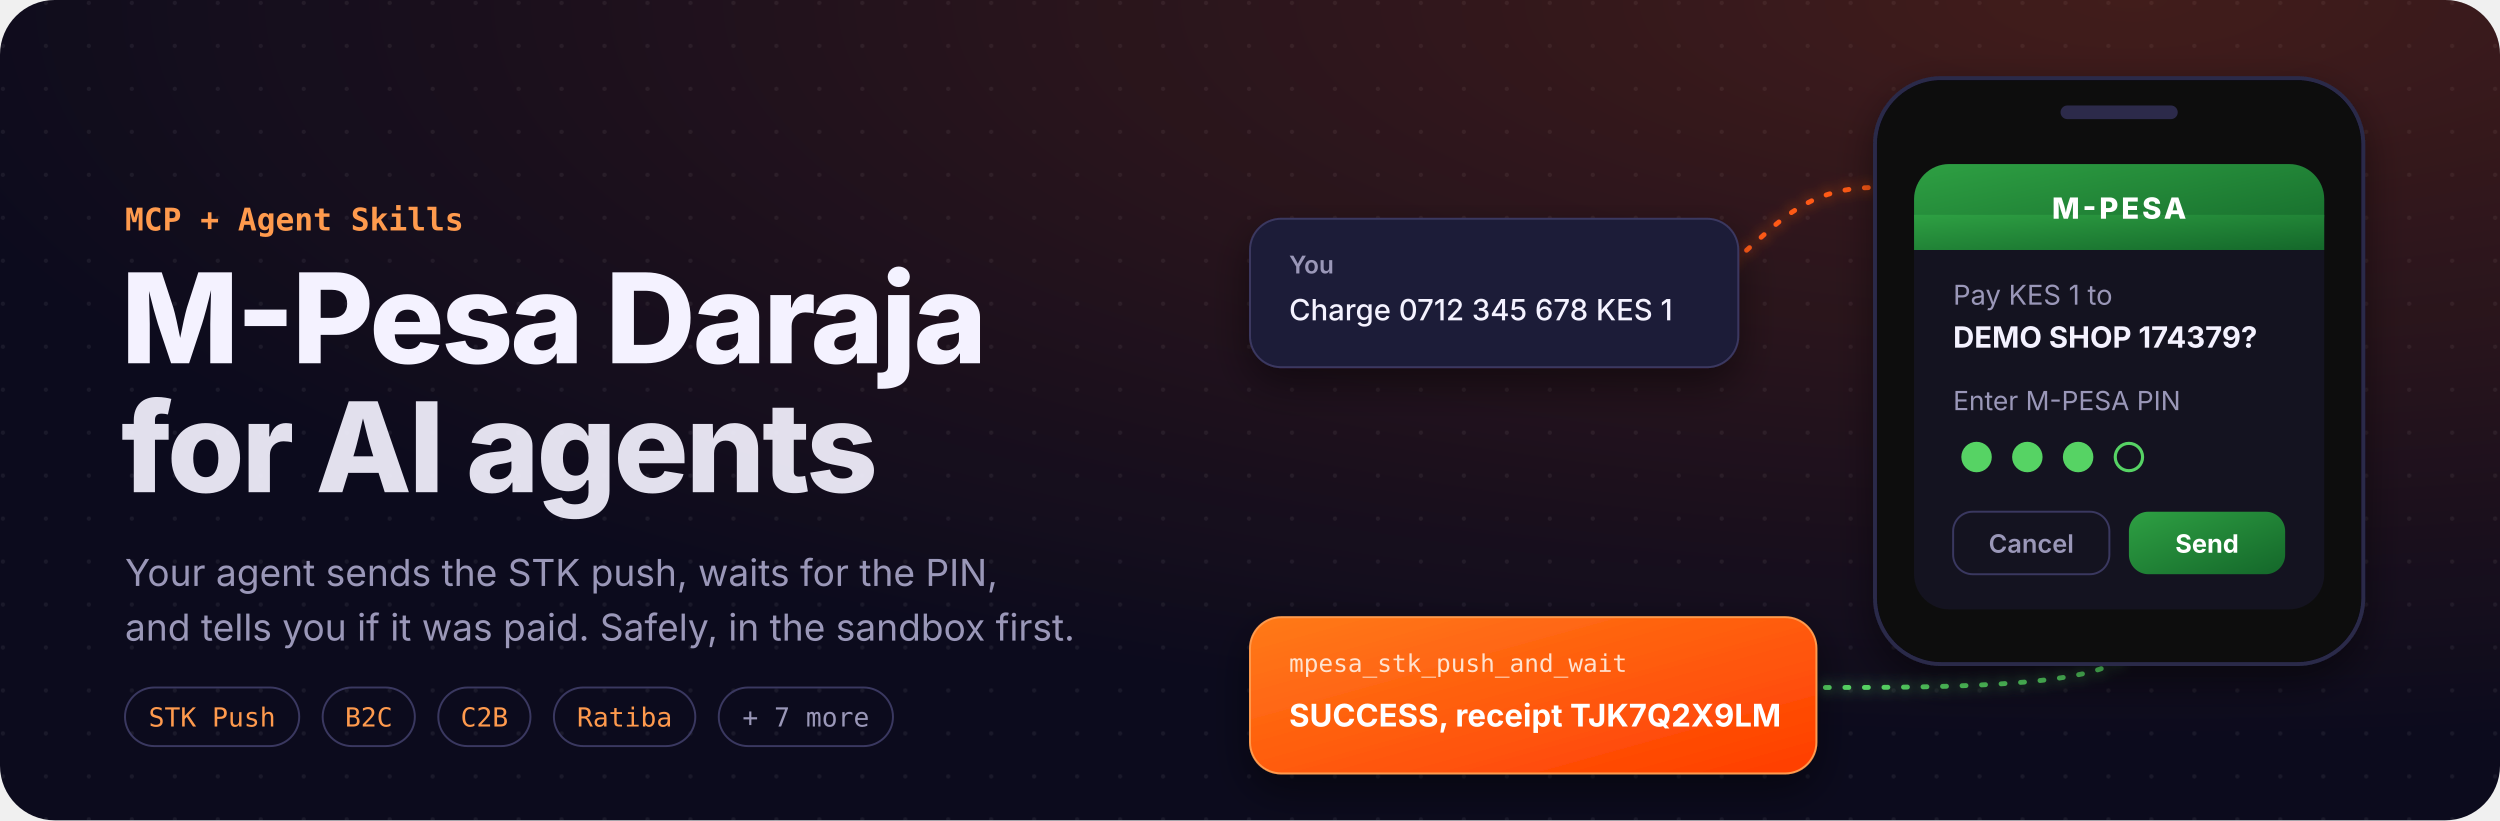
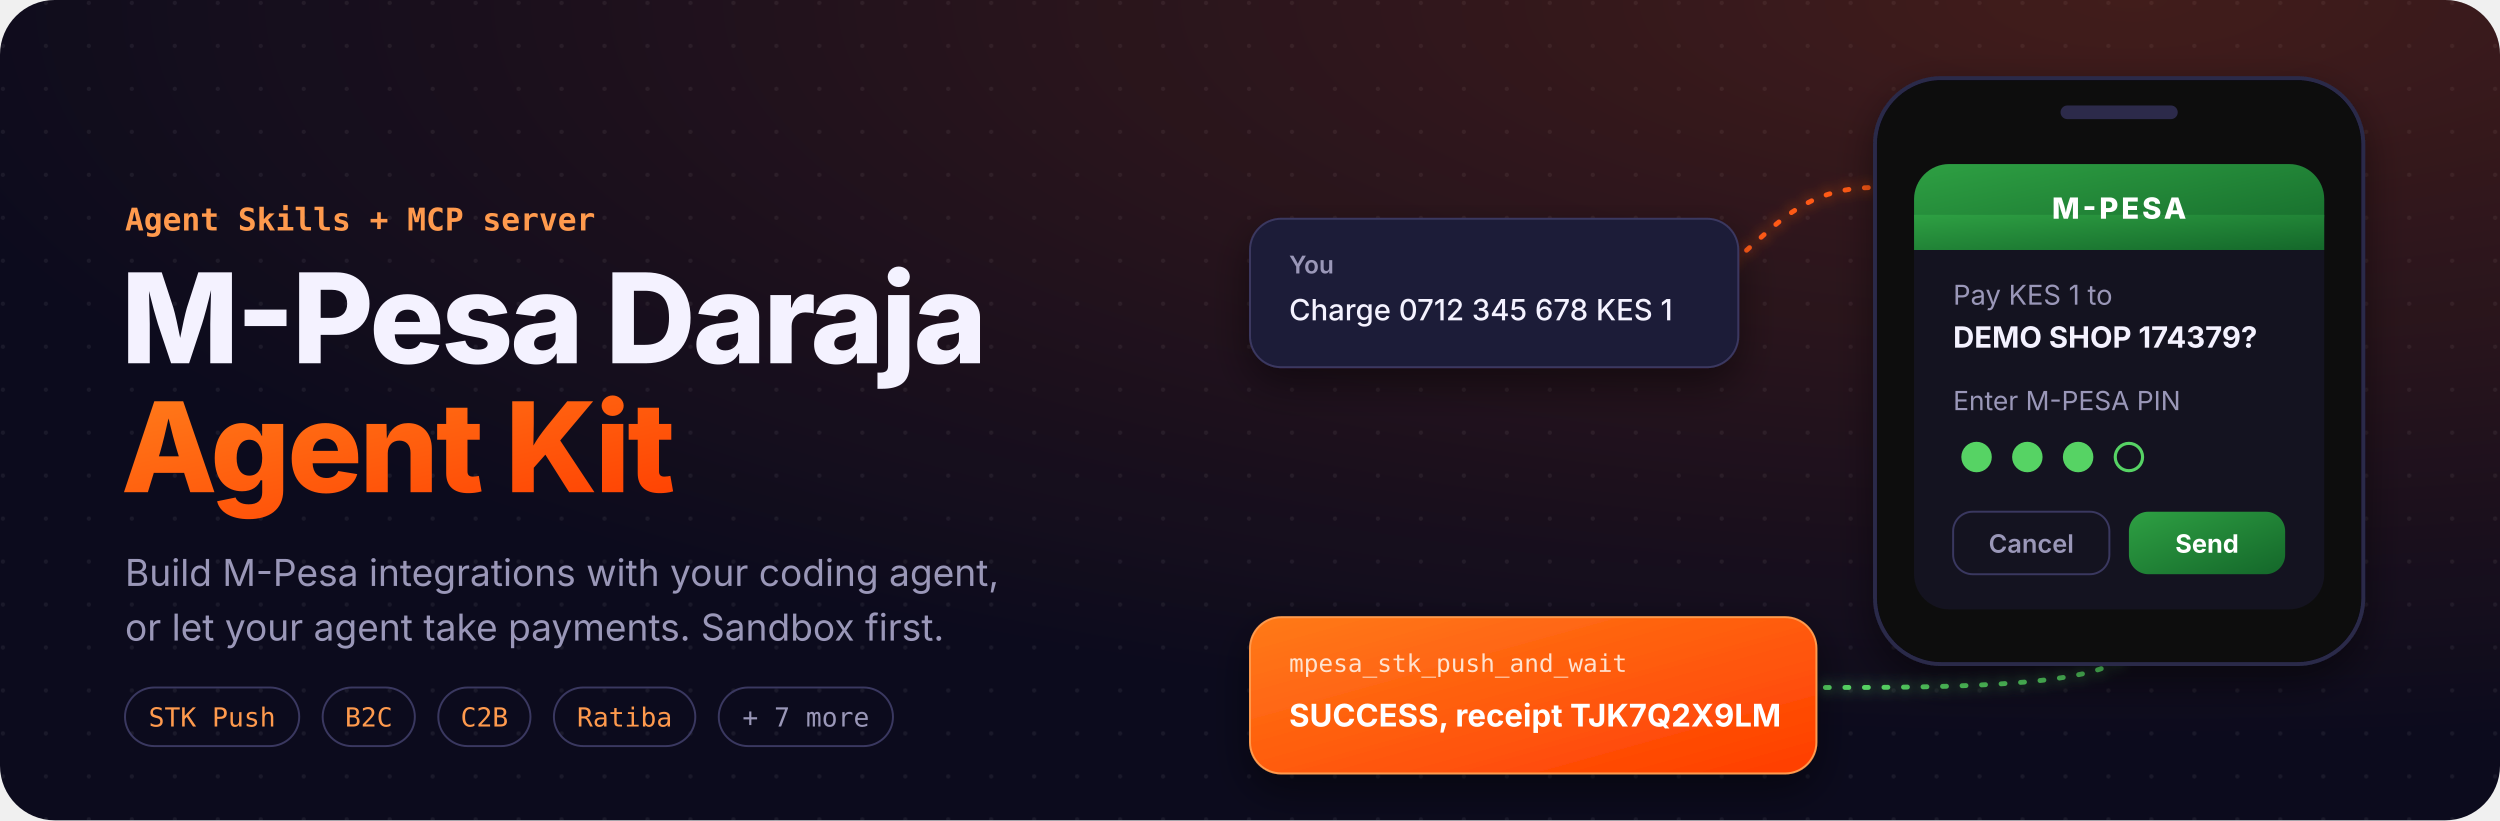
- <svg xmlns="http://www.w3.org/2000/svg" width="1280" height="420" viewBox="0 0 1280 420" role="img" aria-label="M-Pesa Daraja for AI agents">
+ <svg xmlns="http://www.w3.org/2000/svg" width="1280" height="420" viewBox="0 0 1280 420" role="img" aria-label="M-Pesa Daraja Agent Kit">
  <defs>
    <linearGradient id="orange" x1="0" y1="0" x2="1" y2="1">
      <stop offset="0" stop-color="#ff7a1a" />
      <stop offset="1" stop-color="#ff3d00" />
    </linearGradient>
    <linearGradient id="green" x1="0" y1="0" x2="1" y2="1">
      <stop offset="0" stop-color="#2ea043" />
      <stop offset="1" stop-color="#14672a" />
    </linearGradient>
    <radialGradient id="halo" cx="0.85" cy="0" r="0.9">
      <stop offset="0" stop-color="#ff5a14" stop-opacity="0.22" />
      <stop offset="1" stop-color="#ff5a14" stop-opacity="0" />
    </radialGradient>
    <pattern id="dots" width="22" height="22" patternUnits="userSpaceOnUse">
      <circle cx="1.5" cy="1.5" r="1.1" fill="#ffffff" fill-opacity="0.06" />
    </pattern>
    <filter id="glow" x="-50%" y="-50%" width="200%" height="200%">
      <feGaussianBlur stdDeviation="3.2" result="b" />
      <feMerge>
        <feMergeNode in="b" />
        <feMergeNode in="SourceGraphic" />
      </feMerge>
    </filter>
    <filter id="lift" x="-20%" y="-20%" width="140%" height="160%">
      <feDropShadow dx="0" dy="8" stdDeviation="10" flood-color="#000" flood-opacity="0.45" />
    </filter>
    <marker id="arrow-you" viewBox="0 0 10 10" refX="9" refY="5" markerWidth="7" markerHeight="7" orient="auto-start-reverse">
      <path d="M0,0 L10,5 L0,10 z" fill="#ff9a4d" />
    </marker>
    <marker id="arrow-saf" viewBox="0 0 10 10" refX="9" refY="5" markerWidth="7" markerHeight="7" orient="auto-start-reverse">
      <path d="M0,0 L10,5 L0,10 z" fill="#56d364" />
    </marker>
    <marker id="arrow-cust" viewBox="0 0 10 10" refX="9" refY="5" markerWidth="7" markerHeight="7" orient="auto-start-reverse">
      <path d="M0,0 L10,5 L0,10 z" fill="#8b88b8" />
    </marker>
    <marker id="arrow-muted" viewBox="0 0 10 10" refX="9" refY="5" markerWidth="7" markerHeight="7" orient="auto-start-reverse">
      <path d="M0,0 L10,5 L0,10 z" fill="#9a97b8" />
    </marker>
  </defs>
  <rect width="1280" height="420" rx="28" fill="#0c0b1d" />
  <rect width="1280" height="420" rx="28" fill="url(#dots)" />
  <rect width="1280" height="420" rx="28" fill="url(#halo)" />
-   <text x="64" y="118" font-family="'JetBrains Mono', 'SF Mono', Menlo, Consolas, monospace" font-size="16" font-weight="600" fill="#ff9a4d" text-anchor="start">MCP + Agent Skills</text>
+   <text x="64" y="118" font-family="'JetBrains Mono', 'SF Mono', Menlo, Consolas, monospace" font-size="16" font-weight="600" fill="#ff9a4d" text-anchor="start">Agent Skills + MCP server</text>
  <text x="62" y="186" font-family="Inter, 'Segoe UI', system-ui, -apple-system, Helvetica, Arial, sans-serif" font-size="64" font-weight="800" fill="#f4f2ff" text-anchor="start" letter-spacing="-1.5">M-Pesa Daraja</text>
-   <text x="62" y="252" font-family="Inter, 'Segoe UI', system-ui, -apple-system, Helvetica, Arial, sans-serif" font-size="64" font-weight="800" fill="#f4f2ff" text-anchor="start" letter-spacing="-1.5" fill-opacity="0.92">for AI agents</text>
-   <text x="64" y="300" font-family="Inter, 'Segoe UI', system-ui, -apple-system, Helvetica, Arial, sans-serif" font-size="19" font-weight="400" fill="#9a97b8" text-anchor="start">Your agent sends the STK push, waits for the PIN,</text>
-   <text x="64" y="328" font-family="Inter, 'Segoe UI', system-ui, -apple-system, Helvetica, Arial, sans-serif" font-size="19" font-weight="400" fill="#9a97b8" text-anchor="start">and tells you if it was paid. Safely, in the sandbox first.</text>
+   <text x="62" y="252" font-family="Inter, 'Segoe UI', system-ui, -apple-system, Helvetica, Arial, sans-serif" font-size="64" font-weight="800" fill="url(#orange)" text-anchor="start" letter-spacing="-1.5">Agent Kit</text>
+   <text x="64" y="300" font-family="Inter, 'Segoe UI', system-ui, -apple-system, Helvetica, Arial, sans-serif" font-size="19" font-weight="400" fill="#9a97b8" text-anchor="start">Build M-Pesa integrations with your coding agent,</text>
+   <text x="64" y="328" font-family="Inter, 'Segoe UI', system-ui, -apple-system, Helvetica, Arial, sans-serif" font-size="19" font-weight="400" fill="#9a97b8" text-anchor="start">or let your agent take payments. Sandbox first.</text>
  <rect x="64" y="352" width="89.2" height="30" rx="15" fill="none" stroke="#3a3860" />
  <text x="108.6" y="372" font-family="'JetBrains Mono', 'SF Mono', Menlo, Consolas, monospace" font-size="13.5" font-weight="500" fill="#ff9a4d" text-anchor="middle">STK Push</text>
  <rect x="165.2" y="352" width="47.2" height="30" rx="15" fill="none" stroke="#3a3860" />
  <text x="188.8" y="372" font-family="'JetBrains Mono', 'SF Mono', Menlo, Consolas, monospace" font-size="13.5" font-weight="500" fill="#ff9a4d" text-anchor="middle">B2C</text>
  <rect x="224.4" y="352" width="47.2" height="30" rx="15" fill="none" stroke="#3a3860" />
  <text x="248.0" y="372" font-family="'JetBrains Mono', 'SF Mono', Menlo, Consolas, monospace" font-size="13.5" font-weight="500" fill="#ff9a4d" text-anchor="middle">C2B</text>
  <rect x="283.6" y="352" width="72.4" height="30" rx="15" fill="none" stroke="#3a3860" />
  <text x="319.8" y="372" font-family="'JetBrains Mono', 'SF Mono', Menlo, Consolas, monospace" font-size="13.5" font-weight="500" fill="#ff9a4d" text-anchor="middle">Ratiba</text>
  <rect x="368.0" y="352" width="89.2" height="30" rx="15" fill="none" stroke="#3a3860" />
  <text x="412.6" y="372" font-family="'JetBrains Mono', 'SF Mono', Menlo, Consolas, monospace" font-size="13.5" font-weight="500" fill="#9a97b8" text-anchor="middle">+ 7 more</text>
  <path d="M840,150 C 900,150 900,96 960,96" fill="none" stroke="#ff5a14" stroke-width="2.5" stroke-dasharray="2 8" stroke-linecap="round" filter="url(#glow)" />
  <path d="M1090,330 C 1090,352 1000,352 930,352" fill="none" stroke="#56d364" stroke-width="2.5" stroke-dasharray="2 8" stroke-linecap="round" filter="url(#glow)" />
  <g filter="url(#lift)">
    <rect x="640" y="112" width="250" height="76" rx="16" fill="#1c1b38" stroke="#3a3860" />
  </g>
  <text x="660" y="140" font-family="Inter, 'Segoe UI', system-ui, -apple-system, Helvetica, Arial, sans-serif" font-size="12.5" font-weight="600" fill="#9a97b8" text-anchor="start">You</text>
  <text x="660" y="164" font-family="Inter, 'Segoe UI', system-ui, -apple-system, Helvetica, Arial, sans-serif" font-size="15" font-weight="500" fill="#f4f2ff" text-anchor="start">Charge 0712 345 678 KES 1</text>
  <g filter="url(#lift)">
    <rect x="960" y="40" width="250" height="300" rx="34" fill="#08070f" stroke="#2c2a4a" stroke-width="2" />
  </g>
  <rect x="1055" y="54" width="60" height="7" rx="3.5" fill="#2c2a4a" />
  <rect x="980" y="84" width="210" height="228" rx="18" fill="#141320" />
  <rect x="980" y="84" width="210" height="44" rx="18" fill="url(#green)" />
  <rect x="980" y="110" width="210" height="18" fill="url(#green)" />
  <text x="1085" y="112" font-family="Inter, 'Segoe UI', system-ui, -apple-system, Helvetica, Arial, sans-serif" font-size="15" font-weight="800" fill="#fff" text-anchor="middle" letter-spacing="1.5">M-PESA</text>
  <text x="1000" y="156" font-family="Inter, 'Segoe UI', system-ui, -apple-system, Helvetica, Arial, sans-serif" font-size="14" font-weight="400" fill="#9a97b8" text-anchor="start">Pay KES 1 to</text>
  <text x="1000" y="178" font-family="Inter, 'Segoe UI', system-ui, -apple-system, Helvetica, Arial, sans-serif" font-size="15" font-weight="700" fill="#f4f2ff" text-anchor="start">DEMO SHOP 174379?</text>
  <text x="1000" y="210" font-family="Inter, 'Segoe UI', system-ui, -apple-system, Helvetica, Arial, sans-serif" font-size="13.5" font-weight="400" fill="#9a97b8" text-anchor="start">Enter M-PESA PIN</text>
  <circle cx="1012" cy="234" r="7" fill="#56d364" stroke="#56d364" stroke-width="1.6" />
  <circle cx="1038" cy="234" r="7" fill="#56d364" stroke="#56d364" stroke-width="1.6" />
  <circle cx="1064" cy="234" r="7" fill="#56d364" stroke="#56d364" stroke-width="1.6" />
  <circle cx="1090" cy="234" r="7" fill="none" stroke="#56d364" stroke-width="1.6" />
  <rect x="1000" y="262" width="80" height="32" rx="10" fill="none" stroke="#3a3860" />
  <text x="1040" y="283" font-family="Inter, 'Segoe UI', system-ui, -apple-system, Helvetica, Arial, sans-serif" font-size="13" font-weight="600" fill="#9a97b8" text-anchor="middle">Cancel</text>
  <rect x="1090" y="262" width="80" height="32" rx="10" fill="url(#green)" />
  <text x="1130" y="283" font-family="Inter, 'Segoe UI', system-ui, -apple-system, Helvetica, Arial, sans-serif" font-size="13" font-weight="700" fill="#fff" text-anchor="middle">Send</text>
  <g filter="url(#lift)">
    <rect x="640" y="316" width="290" height="80" rx="16" fill="url(#orange)" stroke="#ff9a4d" />
  </g>
  <text x="660" y="344" font-family="'JetBrains Mono', 'SF Mono', Menlo, Consolas, monospace" font-size="12.5" font-weight="500" fill="#ffe2cf" text-anchor="start">mpesa_stk_push_and_wait</text>
  <text x="660" y="372" font-family="Inter, 'Segoe UI', system-ui, -apple-system, Helvetica, Arial, sans-serif" font-size="16" font-weight="700" fill="#fff" text-anchor="start">SUCCESS, receipt TJK7Q2X9LM</text>
</svg>
